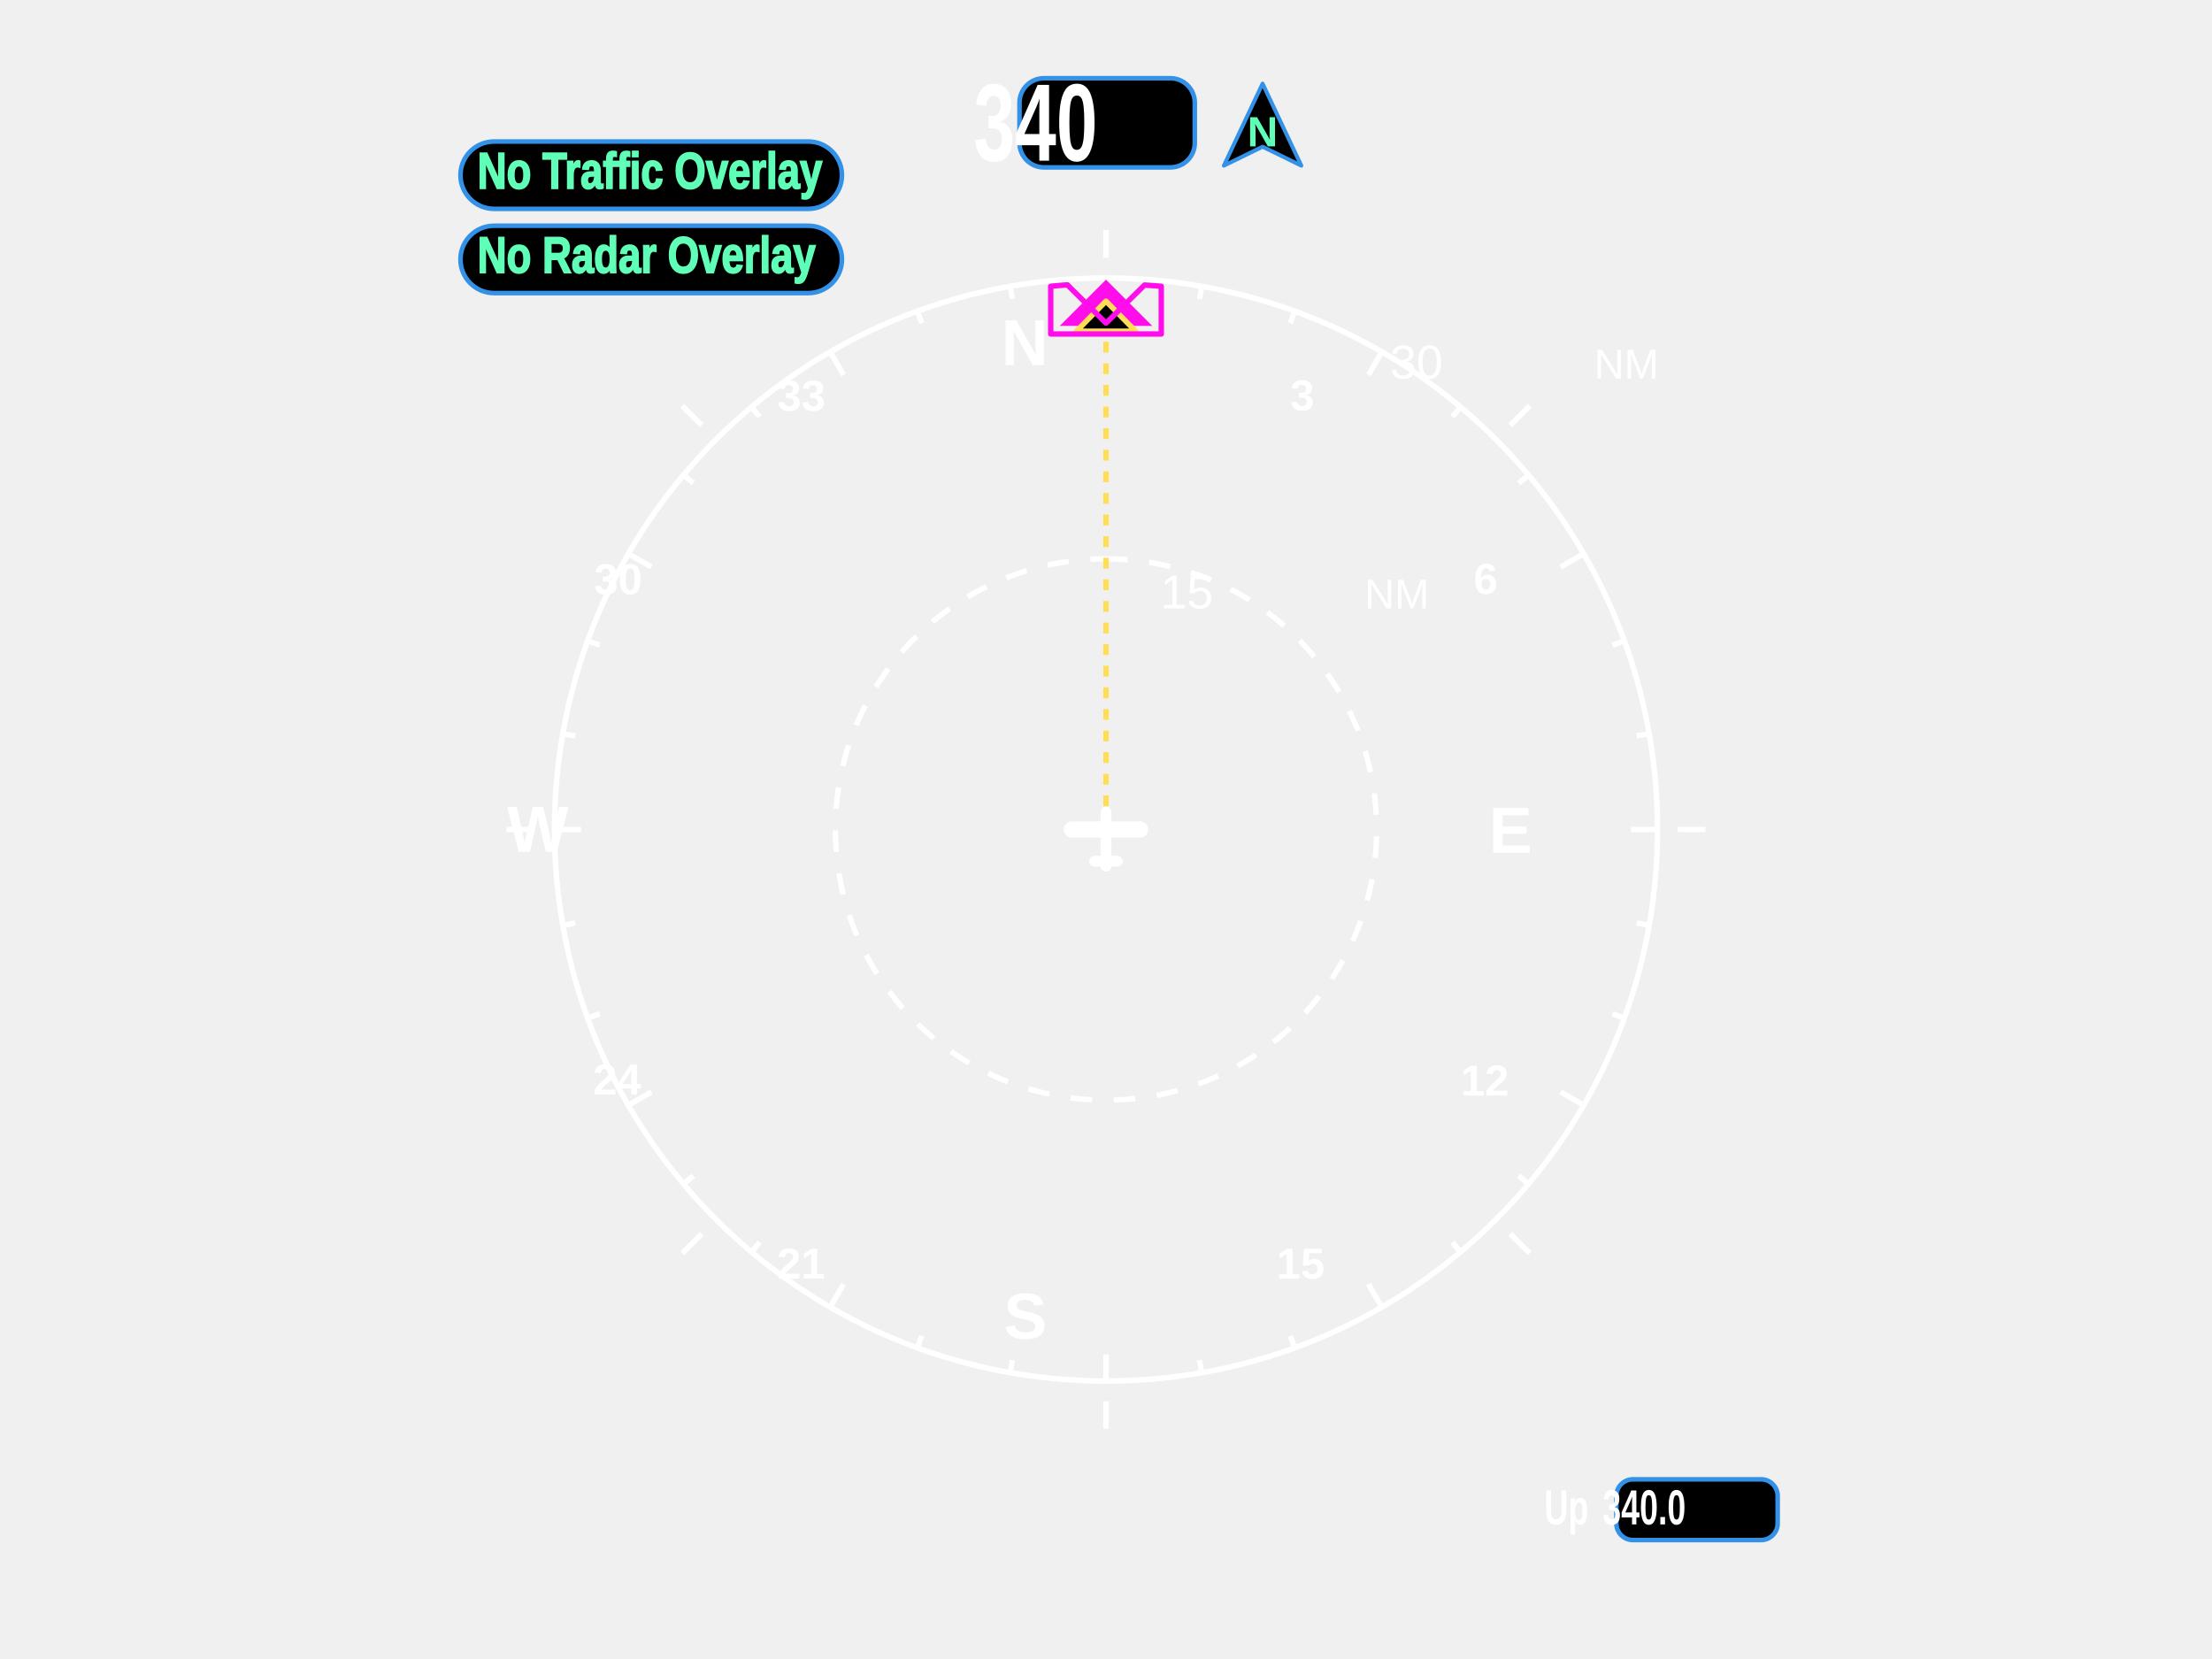
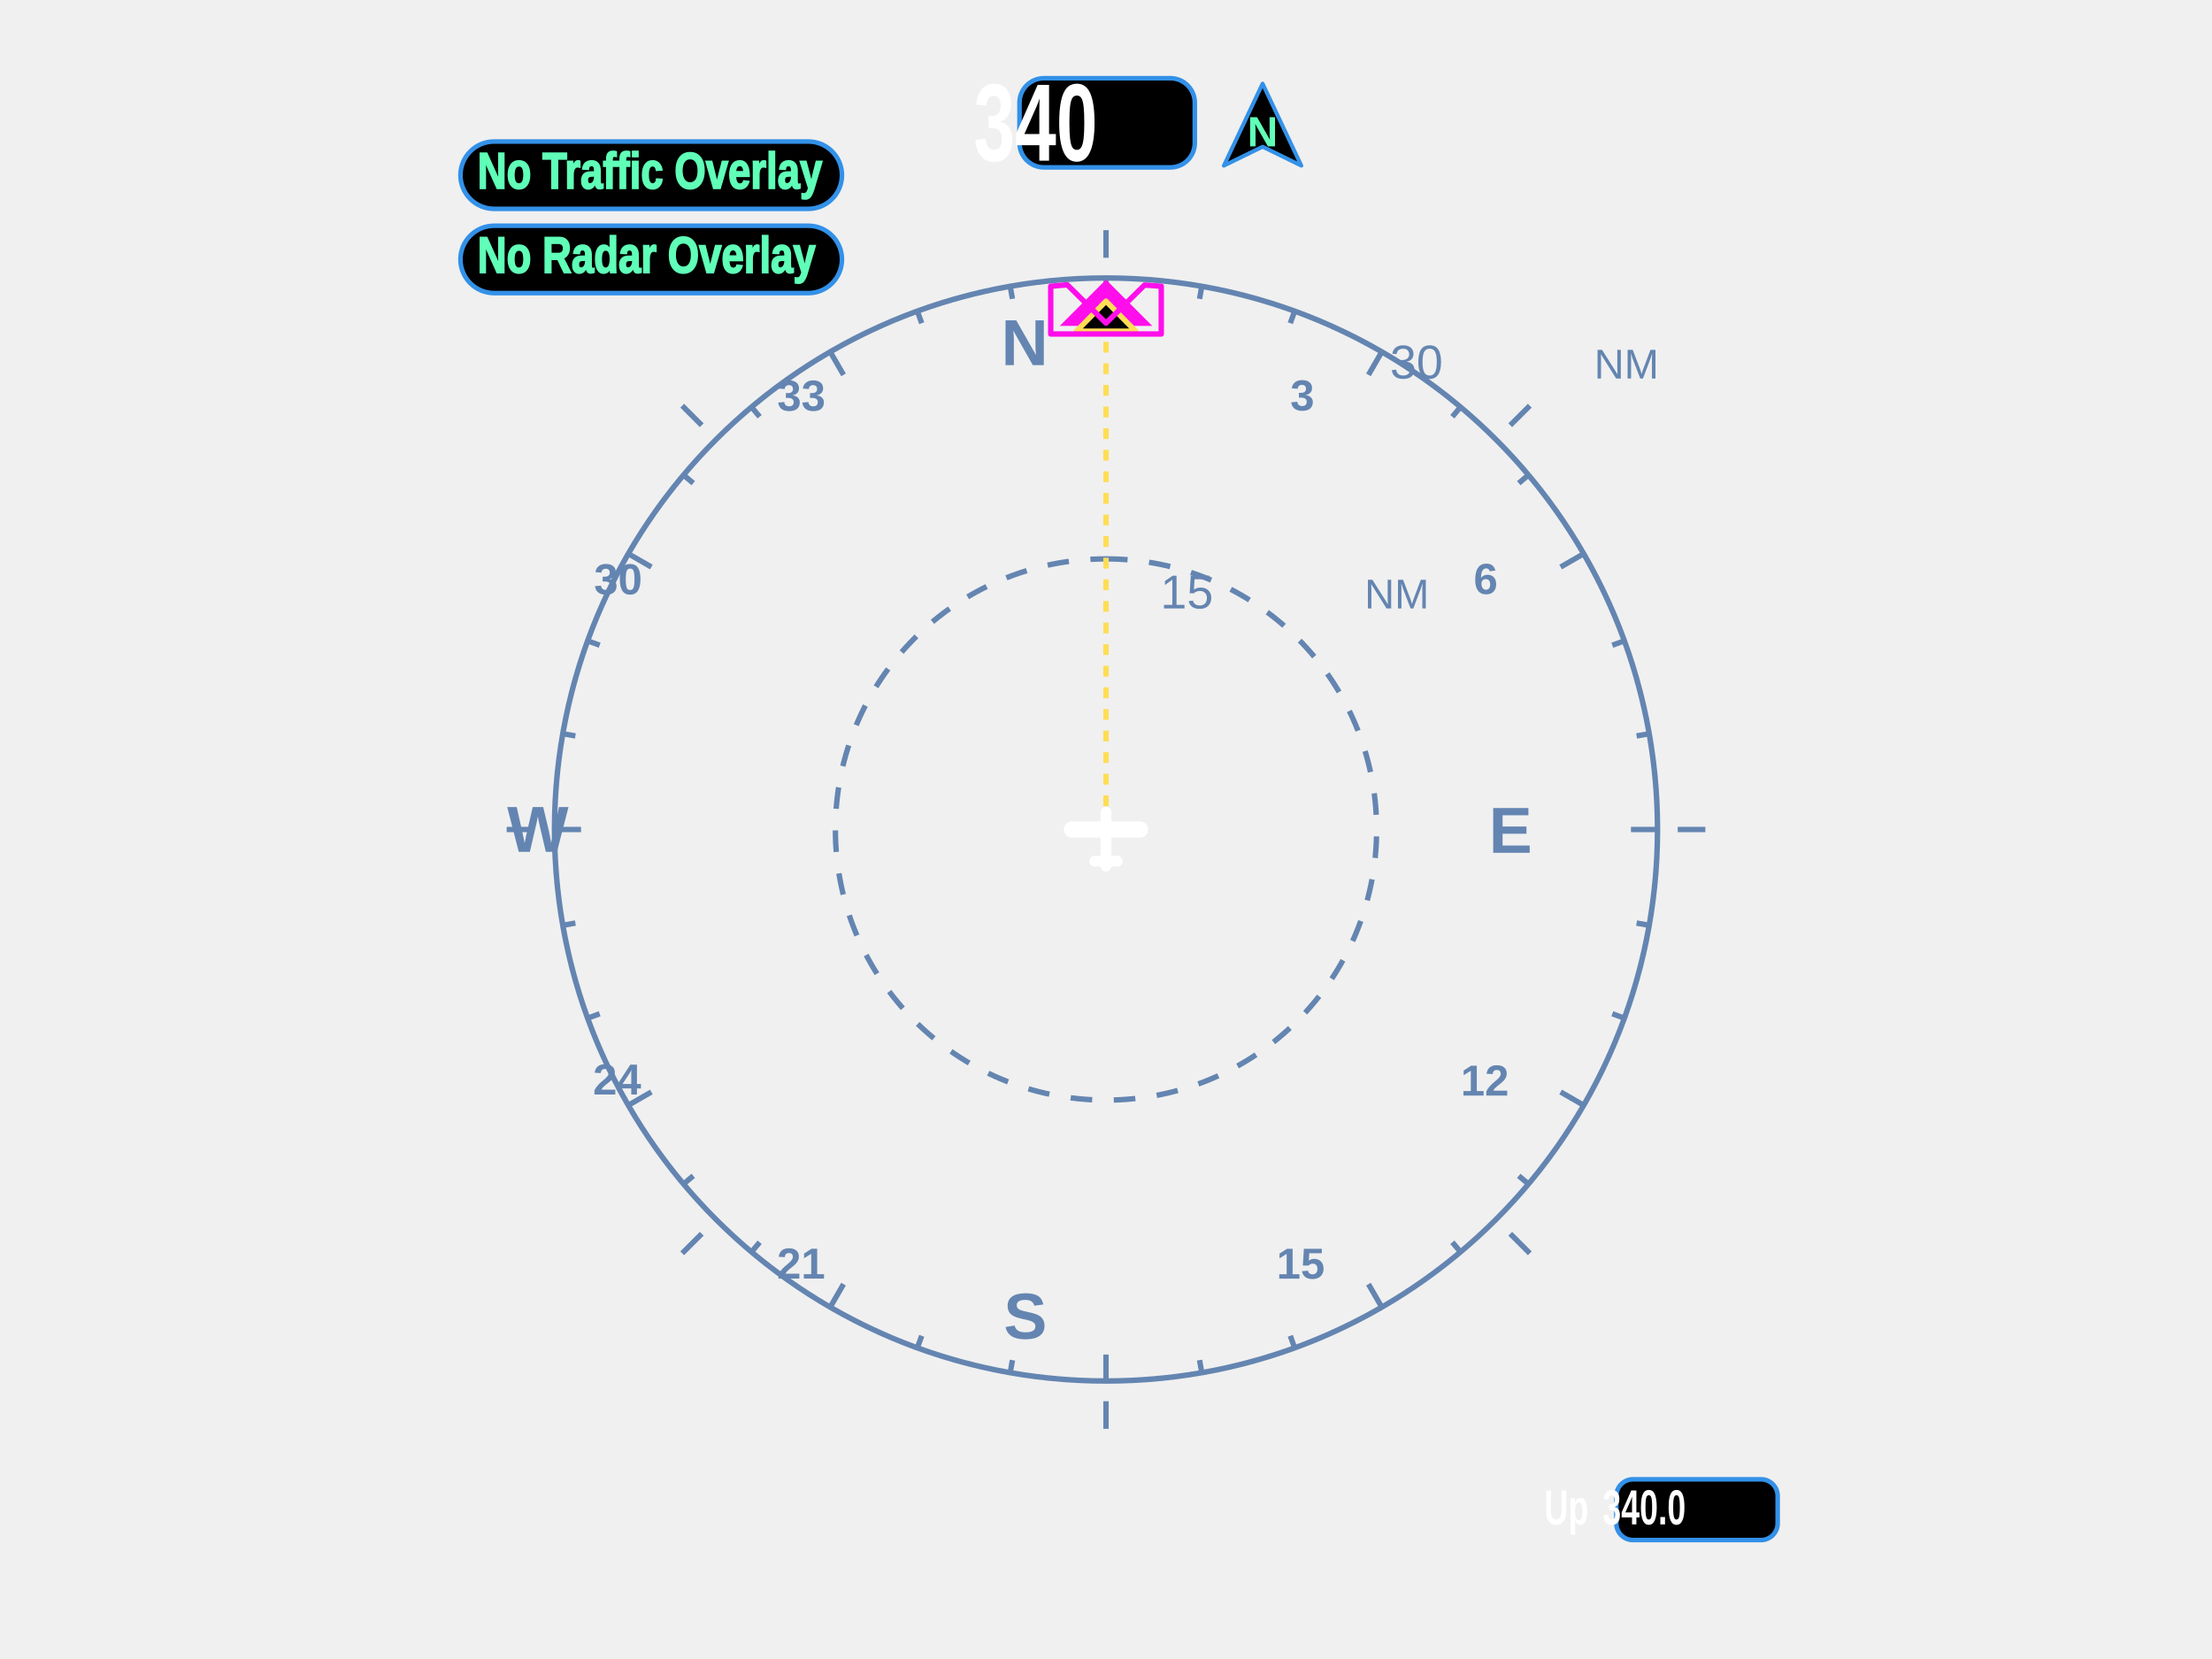
<svg xmlns="http://www.w3.org/2000/svg" width="2048" height="1536" id="svg2" version="1.1">
  <defs id="defs4" />
-   <g id="layer5">
+   <g id="layer5" style="display:inline">
    <g style="display:inline;stroke-width:5.088;stroke-miterlimit:4;stroke-dasharray:none" id="MovingMap_Compass" transform="matrix(0.982647,0,0,0.982647,17.76952,488.5724)">
      <g id="MovingMap_Compass_Rose" style="stroke-width:5.088;stroke-miterlimit:4;stroke-dasharray:none">
-         <path style="fill:none;stroke:#ffffff;stroke-width:5.088;stroke-linecap:butt;stroke-linejoin:miter;stroke-opacity:1;stroke-dasharray:20.353, 20.353;stroke-dashoffset:0;display:inline" d="m 1024,29.391 c 140.821,0 254.979,114.154 254.979,254.971 0,140.816 -114.158,254.971 -254.979,254.971 -140.821,0 -254.979,-114.155 -254.979,-254.971 0,-140.817 114.158,-254.971 254.979,-254.971 z" id="MovingMap_Compass_Mid" />
-         <path style="font-size:medium;font-style:normal;font-variant:normal;font-weight:normal;font-stretch:normal;text-indent:0;text-align:start;text-decoration:none;line-height:normal;letter-spacing:normal;word-spacing:normal;text-transform:none;direction:ltr;block-progression:tb;writing-mode:lr-tb;text-anchor:start;baseline-shift:baseline;color:#000000;fill:#ffffff;fill-opacity:1;stroke:none;stroke-width:0.862;marker:none;visibility:visible;display:inline;overflow:visible;enable-background:accumulate;font-family:Sans;-inkscape-font-specification:Sans" d="m 1024,254.844 c -283.351,0 -513.156,229.806 -513.156,513.156 0,283.351 229.805,513.156 513.156,513.156 283.351,0 513.156,-229.805 513.156,-513.156 0,-283.351 -229.805,-513.156 -513.156,-513.156 z m -2.5,5.094 0,22.031 5,0 0,-22.031 c 28.371,0.137 56.192,2.614 83.281,7.219 l -1.625,9.125 4.938,0.875 1.594,-9.156 c 27.778,5.003 54.771,12.273 80.781,21.594 l -3.188,8.781 4.688,1.719 3.187,-8.812 c 26.356,9.739 51.661,21.629 75.75,35.406 l -11.062,19.125 4.312,2.531 11.094,-19.156 c 24.157,14.135 47.038,30.203 68.438,48 l -5.938,7.062 3.812,3.188 5.938,-7.062 c 21.274,18.046 41.046,37.821 59.094,59.094 l -7.063,5.969 3.219,3.844 7.094,-5.938 c 17.795,21.4 33.867,44.279 48,68.438 l -19.156,11.031 2.469,4.344 19.156,-11.062 c 13.778,24.089 25.667,49.394 35.406,75.75 l -8.781,3.188 1.688,4.688 8.781,-3.188 c 9.321,26.01 16.59,53.004 21.594,80.781 l -9.156,1.594 0.844,4.938 9.156,-1.625 c 4.604,27.089 7.082,54.91 7.219,83.281 l -22.031,0 0,5 22.031,0 c -0.137,28.371 -2.614,56.192 -7.219,83.281 l -9.156,-1.625 -0.844,4.938 9.125,1.625 c -5.003,27.765 -12.246,54.751 -21.563,80.75 l -8.781,-3.219 -1.688,4.719 8.781,3.188 c -9.734,26.343 -21.606,51.64 -35.375,75.719 l -19.188,-11.031 -2.469,4.344 19.156,11.031 c -14.133,24.158 -30.205,47.037 -48,68.437 l -7.094,-5.937 -3.219,3.844 7.063,5.969 c -18.044,21.267 -37.826,41.02 -59.094,59.063 l -5.906,-7.063 -3.844,3.219 5.906,7.062 c -21.394,17.791 -44.256,33.869 -68.406,48 l -11.094,-19.156 -4.312,2.531 11.062,19.125 c -24.089,13.778 -49.394,25.667 -75.75,35.406 l -3.187,-8.813 -4.688,1.719 3.188,8.781 c -26.01,9.321 -53.004,16.59 -80.781,21.594 l -1.594,-9.156 -4.938,0.875 1.625,9.125 c -27.089,4.604 -54.91,7.082 -83.281,7.219 l 0,-22 -5,0 0,22 c -28.371,-0.137 -56.192,-2.614 -83.281,-7.219 l 1.625,-9.125 -4.938,-0.875 -1.594,9.156 c -27.778,-5.003 -54.771,-12.273 -80.781,-21.594 l 3.188,-8.781 -4.688,-1.719 -3.188,8.813 c -26.356,-9.739 -51.661,-21.629 -75.75,-35.406 l 11.062,-19.125 -4.312,-2.531 -11.094,19.156 c -24.15,-14.131 -47.012,-30.209 -68.406,-48 l 5.906,-7.062 -3.812,-3.219 -5.938,7.094 c -21.274,-18.046 -41.046,-37.821 -59.094,-59.094 l 7.062,-5.969 -3.219,-3.844 -7.094,5.937 c -17.795,-21.4 -33.867,-44.279 -48,-68.437 l 19.156,-11.031 -2.469,-4.344 -19.188,11.031 c -13.769,-24.078 -25.641,-49.376 -35.375,-75.719 l 8.781,-3.188 -1.688,-4.719 -8.781,3.219 c -9.317,-25.999 -16.559,-52.985 -21.562,-80.75 l 9.125,-1.625 -0.844,-4.938 -9.156,1.625 C 518.552,826.692 516.074,798.871 515.938,770.5 l 22.031,0 0,-5 -22.031,0 c 0.137,-28.371 2.614,-56.192 7.219,-83.281 l 9.156,1.625 0.844,-4.938 L 524,677.312 c 5.003,-27.778 12.273,-54.771 21.594,-80.781 l 8.781,3.188 1.688,-4.688 -8.781,-3.188 c 9.739,-26.356 21.629,-51.661 35.406,-75.75 l 19.156,11.062 2.469,-4.344 -19.156,-11.031 c 14.133,-24.158 30.205,-47.037 48,-68.438 l 7.094,5.938 3.219,-3.844 -7.062,-5.969 C 654.454,418.196 674.226,398.421 695.5,380.375 l 5.906,7.062 3.844,-3.188 -5.938,-7.062 c 21.399,-17.797 44.28,-33.865 68.438,-48 l 11.094,19.156 4.312,-2.531 -11.062,-19.125 c 24.089,-13.778 49.394,-25.667 75.75,-35.406 l 3.188,8.812 4.688,-1.719 -3.188,-8.781 C 878.542,280.273 905.535,273.003 933.312,268 l 1.594,9.156 4.938,-0.875 -1.625,-9.125 c 27.089,-4.604 54.91,-7.082 83.281,-7.219 z" transform="matrix(1.017659,0,0,1.017659,-18.08332,-497.2003)" id="path6111" />
-         <text id="MovingMap_Compass_N" y="-153.196" x="1024.024" style="font-size:61.3px;font-style:normal;font-variant:normal;font-weight:bold;font-stretch:normal;text-align:center;line-height:125%;letter-spacing:0px;word-spacing:0px;writing-mode:lr-tb;text-anchor:middle;fill:#ffffff;fill-opacity:1;stroke:none;font-family:Liberation Sans;-inkscape-font-specification:Liberation Sans Bold" xml:space="preserve">
+         <path style="fill:none;stroke:#6485b1;stroke-width:5.088;stroke-linecap:butt;stroke-linejoin:miter;stroke-opacity:1;stroke-dasharray:20.353, 20.353;stroke-dashoffset:0;display:inline" d="m 1024,29.391 c 140.821,0 254.979,114.154 254.979,254.971 0,140.816 -114.158,254.971 -254.979,254.971 -140.821,0 -254.979,-114.155 -254.979,-254.971 0,-140.817 114.158,-254.971 254.979,-254.971 z" id="MovingMap_Compass_Mid" />
+         <path style="font-size:medium;font-style:normal;font-variant:normal;font-weight:normal;font-stretch:normal;text-indent:0;text-align:start;text-decoration:none;line-height:normal;letter-spacing:normal;word-spacing:normal;text-transform:none;direction:ltr;block-progression:tb;writing-mode:lr-tb;text-anchor:start;baseline-shift:baseline;color:#000000;fill:#6485b1;fill-opacity:1;stroke:none;stroke-width:0.862;marker:none;visibility:visible;display:inline;overflow:visible;enable-background:accumulate;font-family:Sans;-inkscape-font-specification:Sans" d="m 1024,254.844 c -283.351,0 -513.156,229.806 -513.156,513.156 0,283.351 229.805,513.156 513.156,513.156 283.351,0 513.156,-229.805 513.156,-513.156 0,-283.351 -229.805,-513.156 -513.156,-513.156 z m -2.5,5.094 0,22.031 5,0 0,-22.031 c 28.371,0.137 56.192,2.614 83.281,7.219 l -1.625,9.125 4.938,0.875 1.594,-9.156 c 27.778,5.003 54.771,12.273 80.781,21.594 l -3.188,8.781 4.688,1.719 3.187,-8.812 c 26.356,9.739 51.661,21.629 75.75,35.406 l -11.062,19.125 4.312,2.531 11.094,-19.156 c 24.157,14.135 47.038,30.203 68.438,48 l -5.938,7.062 3.812,3.188 5.938,-7.062 c 21.274,18.046 41.046,37.821 59.094,59.094 l -7.063,5.969 3.219,3.844 7.094,-5.938 c 17.795,21.4 33.867,44.279 48,68.438 l -19.156,11.031 2.469,4.344 19.156,-11.062 c 13.778,24.089 25.667,49.394 35.406,75.75 l -8.781,3.188 1.688,4.688 8.781,-3.188 c 9.321,26.01 16.59,53.004 21.594,80.781 l -9.156,1.594 0.844,4.938 9.156,-1.625 c 4.604,27.089 7.082,54.91 7.219,83.281 l -22.031,0 0,5 22.031,0 c -0.137,28.371 -2.614,56.192 -7.219,83.281 l -9.156,-1.625 -0.844,4.938 9.125,1.625 c -5.003,27.765 -12.246,54.751 -21.563,80.75 l -8.781,-3.219 -1.688,4.719 8.781,3.188 c -9.734,26.343 -21.606,51.64 -35.375,75.719 l -19.188,-11.031 -2.469,4.344 19.156,11.031 c -14.133,24.158 -30.205,47.037 -48,68.437 l -7.094,-5.937 -3.219,3.844 7.063,5.969 c -18.044,21.267 -37.826,41.02 -59.094,59.063 l -5.906,-7.063 -3.844,3.219 5.906,7.062 c -21.394,17.791 -44.256,33.869 -68.406,48 l -11.094,-19.156 -4.312,2.531 11.062,19.125 c -24.089,13.778 -49.394,25.667 -75.75,35.406 l -3.187,-8.813 -4.688,1.719 3.188,8.781 c -26.01,9.321 -53.004,16.59 -80.781,21.594 l -1.594,-9.156 -4.938,0.875 1.625,9.125 c -27.089,4.604 -54.91,7.082 -83.281,7.219 l 0,-22 -5,0 0,22 c -28.371,-0.137 -56.192,-2.614 -83.281,-7.219 l 1.625,-9.125 -4.938,-0.875 -1.594,9.156 c -27.778,-5.003 -54.771,-12.273 -80.781,-21.594 l 3.188,-8.781 -4.688,-1.719 -3.188,8.813 c -26.356,-9.739 -51.661,-21.629 -75.75,-35.406 l 11.062,-19.125 -4.312,-2.531 -11.094,19.156 c -24.15,-14.131 -47.012,-30.209 -68.406,-48 l 5.906,-7.062 -3.812,-3.219 -5.938,7.094 c -21.274,-18.046 -41.046,-37.821 -59.094,-59.094 l 7.062,-5.969 -3.219,-3.844 -7.094,5.937 c -17.795,-21.4 -33.867,-44.279 -48,-68.437 l 19.156,-11.031 -2.469,-4.344 -19.188,11.031 c -13.769,-24.078 -25.641,-49.376 -35.375,-75.719 l 8.781,-3.188 -1.688,-4.719 -8.781,3.219 c -9.317,-25.999 -16.559,-52.985 -21.562,-80.75 l 9.125,-1.625 -0.844,-4.938 -9.156,1.625 C 518.552,826.692 516.074,798.871 515.938,770.5 l 22.031,0 0,-5 -22.031,0 c 0.137,-28.371 2.614,-56.192 7.219,-83.281 l 9.156,1.625 0.844,-4.938 L 524,677.312 c 5.003,-27.778 12.273,-54.771 21.594,-80.781 l 8.781,3.188 1.688,-4.688 -8.781,-3.188 c 9.739,-26.356 21.629,-51.661 35.406,-75.75 l 19.156,11.062 2.469,-4.344 -19.156,-11.031 c 14.133,-24.158 30.205,-47.037 48,-68.438 l 7.094,5.938 3.219,-3.844 -7.062,-5.969 C 654.454,418.196 674.226,398.421 695.5,380.375 l 5.906,7.062 3.844,-3.188 -5.938,-7.062 c 21.399,-17.797 44.28,-33.865 68.438,-48 l 11.094,19.156 4.312,-2.531 -11.062,-19.125 c 24.089,-13.778 49.394,-25.667 75.75,-35.406 l 3.188,8.812 4.688,-1.719 -3.188,-8.781 C 878.542,280.273 905.535,273.003 933.312,268 l 1.594,9.156 4.938,-0.875 -1.625,-9.125 c 27.089,-4.604 54.91,-7.082 83.281,-7.219 z" transform="matrix(1.017659,0,0,1.017659,-18.08332,-497.2003)" id="path6111" />
+         <text id="MovingMap_Compass_N" y="-153.196" x="1024.024" style="font-size:61.3px;font-style:normal;font-variant:normal;font-weight:bold;font-stretch:normal;text-align:center;line-height:125%;letter-spacing:0px;word-spacing:0px;writing-mode:lr-tb;text-anchor:middle;fill:#6485b1;fill-opacity:1;stroke:none;font-family:Liberation Sans;-inkscape-font-specification:Liberation Sans Bold" xml:space="preserve">
          <tspan y="-153.196" x="1024.024" id="tspan6189">N</tspan>
        </text>
-         <text xml:space="preserve" style="font-size:40.867px;font-style:normal;font-variant:normal;font-weight:bold;font-stretch:normal;text-align:center;line-height:125%;letter-spacing:0px;word-spacing:0px;writing-mode:lr-tb;text-anchor:middle;fill:#ffffff;fill-opacity:1;stroke:none;font-family:Liberation Sans;-inkscape-font-specification:Liberation Sans Bold" x="788.044" y="-110.261" id="MovingMap_Compass_330">
+         <text xml:space="preserve" style="font-size:40.867px;font-style:normal;font-variant:normal;font-weight:bold;font-stretch:normal;text-align:center;line-height:125%;letter-spacing:0px;word-spacing:0px;writing-mode:lr-tb;text-anchor:middle;fill:#6485b1;fill-opacity:1;stroke:none;font-family:Liberation Sans;-inkscape-font-specification:Liberation Sans Bold" x="788.044" y="-110.261" id="MovingMap_Compass_330">
          <tspan id="tspan6193" x="788.044" y="-110.261">33</tspan>
        </text>
-         <text id="MovingMap_Compass_300" y="62.716" x="615.4" style="font-size:40.867px;font-style:normal;font-variant:normal;font-weight:bold;font-stretch:normal;text-align:center;line-height:125%;letter-spacing:0px;word-spacing:0px;writing-mode:lr-tb;text-anchor:middle;fill:#ffffff;fill-opacity:1;stroke:none;font-family:Liberation Sans;-inkscape-font-specification:Liberation Sans Bold" xml:space="preserve">
+         <text id="MovingMap_Compass_300" y="62.716" x="615.4" style="font-size:40.867px;font-style:normal;font-variant:normal;font-weight:bold;font-stretch:normal;text-align:center;line-height:125%;letter-spacing:0px;word-spacing:0px;writing-mode:lr-tb;text-anchor:middle;fill:#6485b1;fill-opacity:1;stroke:none;font-family:Liberation Sans;-inkscape-font-specification:Liberation Sans Bold" xml:space="preserve">
          <tspan y="62.716" x="615.4" id="tspan6197">30</tspan>
        </text>
-         <text id="MovingMap_Compass_240" y="534.071" x="614.389" style="font-size:40.867px;font-style:normal;font-variant:normal;font-weight:bold;font-stretch:normal;text-align:center;line-height:125%;letter-spacing:0px;word-spacing:0px;writing-mode:lr-tb;text-anchor:middle;fill:#ffffff;fill-opacity:1;stroke:none;font-family:Liberation Sans;-inkscape-font-specification:Liberation Sans Bold" xml:space="preserve">
+         <text id="MovingMap_Compass_240" y="534.071" x="614.389" style="font-size:40.867px;font-style:normal;font-variant:normal;font-weight:bold;font-stretch:normal;text-align:center;line-height:125%;letter-spacing:0px;word-spacing:0px;writing-mode:lr-tb;text-anchor:middle;fill:#6485b1;fill-opacity:1;stroke:none;font-family:Liberation Sans;-inkscape-font-specification:Liberation Sans Bold" xml:space="preserve">
          <tspan y="534.071" x="614.389" id="tspan6205">24</tspan>
        </text>
-         <text xml:space="preserve" style="font-size:40.867px;font-style:normal;font-variant:normal;font-weight:bold;font-stretch:normal;text-align:center;line-height:125%;letter-spacing:0px;word-spacing:0px;writing-mode:lr-tb;text-anchor:middle;fill:#ffffff;fill-opacity:1;stroke:none;font-family:Liberation Sans;-inkscape-font-specification:Liberation Sans Bold" x="787.803" y="707.488" id="MovingMap_Compass_210">
+         <text xml:space="preserve" style="font-size:40.867px;font-style:normal;font-variant:normal;font-weight:bold;font-stretch:normal;text-align:center;line-height:125%;letter-spacing:0px;word-spacing:0px;writing-mode:lr-tb;text-anchor:middle;fill:#6485b1;fill-opacity:1;stroke:none;font-family:Liberation Sans;-inkscape-font-specification:Liberation Sans Bold" x="787.803" y="707.488" id="MovingMap_Compass_210">
          <tspan id="tspan6209" x="787.803" y="707.488">21</tspan>
        </text>
-         <text xml:space="preserve" style="font-size:40.867px;font-style:normal;font-variant:normal;font-weight:bold;font-stretch:normal;text-align:center;line-height:125%;letter-spacing:0px;word-spacing:0px;writing-mode:lr-tb;text-anchor:middle;fill:#ffffff;fill-opacity:1;stroke:none;font-family:Liberation Sans;-inkscape-font-specification:Liberation Sans Bold" x="1258.495" y="707.543" id="MovingMap_Compass_150">
+         <text xml:space="preserve" style="font-size:40.867px;font-style:normal;font-variant:normal;font-weight:bold;font-stretch:normal;text-align:center;line-height:125%;letter-spacing:0px;word-spacing:0px;writing-mode:lr-tb;text-anchor:middle;fill:#6485b1;fill-opacity:1;stroke:none;font-family:Liberation Sans;-inkscape-font-specification:Liberation Sans Bold" x="1258.495" y="707.543" id="MovingMap_Compass_150">
          <tspan id="tspan6217" x="1258.495" y="707.543">15</tspan>
        </text>
-         <text id="MovingMap_Compass_120" y="535.02" x="1432.015" style="font-size:40.867px;font-style:normal;font-variant:normal;font-weight:bold;font-stretch:normal;text-align:center;line-height:125%;letter-spacing:0px;word-spacing:0px;writing-mode:lr-tb;text-anchor:middle;fill:#ffffff;fill-opacity:1;stroke:none;font-family:Liberation Sans;-inkscape-font-specification:Liberation Sans Bold" xml:space="preserve">
+         <text id="MovingMap_Compass_120" y="535.02" x="1432.015" style="font-size:40.867px;font-style:normal;font-variant:normal;font-weight:bold;font-stretch:normal;text-align:center;line-height:125%;letter-spacing:0px;word-spacing:0px;writing-mode:lr-tb;text-anchor:middle;fill:#6485b1;fill-opacity:1;stroke:none;font-family:Liberation Sans;-inkscape-font-specification:Liberation Sans Bold" xml:space="preserve">
          <tspan y="535.02" x="1432.015" id="tspan6221">12</tspan>
        </text>
-         <text id="MovingMap_Compass_060" y="62.422" x="1432.827" style="font-size:40.867px;font-style:normal;font-variant:normal;font-weight:bold;font-stretch:normal;text-align:center;line-height:125%;letter-spacing:0px;word-spacing:0px;writing-mode:lr-tb;text-anchor:middle;fill:#ffffff;fill-opacity:1;stroke:none;font-family:Liberation Sans;-inkscape-font-specification:Liberation Sans Bold" xml:space="preserve">
+         <text id="MovingMap_Compass_060" y="62.422" x="1432.827" style="font-size:40.867px;font-style:normal;font-variant:normal;font-weight:bold;font-stretch:normal;text-align:center;line-height:125%;letter-spacing:0px;word-spacing:0px;writing-mode:lr-tb;text-anchor:middle;fill:#6485b1;fill-opacity:1;stroke:none;font-family:Liberation Sans;-inkscape-font-specification:Liberation Sans Bold" xml:space="preserve">
          <tspan y="62.422" x="1432.827" id="tspan6229">6</tspan>
        </text>
-         <text xml:space="preserve" style="font-size:40.867px;font-style:normal;font-variant:normal;font-weight:bold;font-stretch:normal;text-align:center;line-height:125%;letter-spacing:0px;word-spacing:0px;writing-mode:lr-tb;text-anchor:middle;fill:#ffffff;fill-opacity:1;stroke:none;font-family:Liberation Sans;-inkscape-font-specification:Liberation Sans Bold" x="1260.073" y="-110.516" id="MovingMap_Compass_030">
+         <text xml:space="preserve" style="font-size:40.867px;font-style:normal;font-variant:normal;font-weight:bold;font-stretch:normal;text-align:center;line-height:125%;letter-spacing:0px;word-spacing:0px;writing-mode:lr-tb;text-anchor:middle;fill:#6485b1;fill-opacity:1;stroke:none;font-family:Liberation Sans;-inkscape-font-specification:Liberation Sans Bold" x="1260.073" y="-110.516" id="MovingMap_Compass_030">
          <tspan id="tspan6233" x="1260.073" y="-110.516">3</tspan>
        </text>
-         <text xml:space="preserve" style="font-size:61.3px;font-style:normal;font-variant:normal;font-weight:bold;font-stretch:normal;text-align:center;line-height:125%;letter-spacing:0px;word-spacing:0px;writing-mode:lr-tb;text-anchor:middle;fill:#ffffff;fill-opacity:1;stroke:none;font-family:Liberation Sans;-inkscape-font-specification:Liberation Sans Bold" x="565.335" y="305.404" id="MovingMap_Compass_W">
+         <text xml:space="preserve" style="font-size:61.3px;font-style:normal;font-variant:normal;font-weight:bold;font-stretch:normal;text-align:center;line-height:125%;letter-spacing:0px;word-spacing:0px;writing-mode:lr-tb;text-anchor:middle;fill:#6485b1;fill-opacity:1;stroke:none;font-family:Liberation Sans;-inkscape-font-specification:Liberation Sans Bold" x="565.335" y="305.404" id="MovingMap_Compass_W">
          <tspan id="tspan7160" x="565.335" y="305.404">W</tspan>
        </text>
-         <text id="MovingMap_Compass_S" y="764.123" x="1024.653" style="font-size:61.3px;font-style:normal;font-variant:normal;font-weight:bold;font-stretch:normal;text-align:center;line-height:125%;letter-spacing:0px;word-spacing:0px;writing-mode:lr-tb;text-anchor:middle;fill:#ffffff;fill-opacity:1;stroke:none;font-family:Liberation Sans;-inkscape-font-specification:Liberation Sans Bold" xml:space="preserve">
+         <text id="MovingMap_Compass_S" y="764.123" x="1024.653" style="font-size:61.3px;font-style:normal;font-variant:normal;font-weight:bold;font-stretch:normal;text-align:center;line-height:125%;letter-spacing:0px;word-spacing:0px;writing-mode:lr-tb;text-anchor:middle;fill:#6485b1;fill-opacity:1;stroke:none;font-family:Liberation Sans;-inkscape-font-specification:Liberation Sans Bold" xml:space="preserve">
          <tspan y="764.123" x="1024.653" id="tspan7164">S</tspan>
        </text>
-         <text xml:space="preserve" style="font-size:61.3px;font-style:normal;font-variant:normal;font-weight:bold;font-stretch:normal;text-align:center;line-height:125%;letter-spacing:0px;word-spacing:0px;writing-mode:lr-tb;text-anchor:middle;fill:#ffffff;fill-opacity:1;stroke:none;font-family:Liberation Sans;-inkscape-font-specification:Liberation Sans Bold" x="1481.816" y="306.302" id="MovingMap_Compass_E">
+         <text xml:space="preserve" style="font-size:61.3px;font-style:normal;font-variant:normal;font-weight:bold;font-stretch:normal;text-align:center;line-height:125%;letter-spacing:0px;word-spacing:0px;writing-mode:lr-tb;text-anchor:middle;fill:#6485b1;fill-opacity:1;stroke:none;font-family:Liberation Sans;-inkscape-font-specification:Liberation Sans Bold" x="1481.816" y="306.302" id="MovingMap_Compass_E">
          <tspan id="tspan7168" x="1481.816" y="306.302">E</tspan>
        </text>
      </g>
      <g transform="translate(-1.066527,-7.323471)" id="MovingMap_Range" style="stroke-width:5.088;stroke-miterlimit:4;stroke-dasharray:none">
        <g transform="matrix(1.4,0,0,1.4,-494.5996,-41.27638)" id="g7197" style="stroke-width:3.634;stroke-miterlimit:4;stroke-dasharray:none">
-           <text id="MovingMap_Range_Mid" y="89.043" x="1255.462" style="font-size:32px;font-style:normal;font-variant:normal;font-weight:normal;font-stretch:normal;text-align:end;line-height:125%;letter-spacing:0px;word-spacing:0px;writing-mode:lr-tb;text-anchor:end;fill:#ffffff;fill-opacity:1;stroke:none;font-family:Liberation Sans;-inkscape-font-specification:Liberation Sans;stroke-width:3.634;stroke-miterlimit:4;stroke-dasharray:none" xml:space="preserve">
+           <text id="MovingMap_Range_Mid" y="89.043" x="1255.462" style="font-size:32px;font-style:normal;font-variant:normal;font-weight:normal;font-stretch:normal;text-align:end;line-height:125%;letter-spacing:0px;word-spacing:0px;writing-mode:lr-tb;text-anchor:end;fill:#6485b1;fill-opacity:1;stroke:none;font-family:Liberation Sans;-inkscape-font-specification:Liberation Sans" xml:space="preserve">
            <tspan y="89.043" x="1255.462" id="tspan6139">15</tspan>
          </text>
-           <text xml:space="preserve" style="font-size:28px;font-style:normal;font-variant:normal;font-weight:normal;font-stretch:normal;text-align:start;line-height:125%;letter-spacing:0px;word-spacing:0px;writing-mode:lr-tb;text-anchor:start;fill:#ffffff;fill-opacity:1;stroke:none;font-family:Liberation Sans;-inkscape-font-specification:Liberation Sans;stroke-width:3.634;stroke-miterlimit:4;stroke-dasharray:none" x="1259.462" y="89.043" id="text6141">
+           <text xml:space="preserve" style="font-size:28px;font-style:normal;font-variant:normal;font-weight:normal;font-stretch:normal;text-align:start;line-height:125%;letter-spacing:0px;word-spacing:0px;writing-mode:lr-tb;text-anchor:start;fill:#6485b1;fill-opacity:1;stroke:none;font-family:Liberation Sans;-inkscape-font-specification:Liberation Sans" x="1259.462" y="89.043" id="text6141">
            <tspan id="tspan6143" x="1259.462" y="89.043">NM</tspan>
          </text>
        </g>
        <g transform="matrix(1.4,0,0,1.4,-558.7603,-2.065433)" id="g7203" style="stroke-width:3.634;stroke-miterlimit:4;stroke-dasharray:none">
-           <text xml:space="preserve" style="font-size:32px;font-style:normal;font-variant:normal;font-weight:normal;font-stretch:normal;text-align:end;line-height:125%;letter-spacing:0px;word-spacing:0px;writing-mode:lr-tb;text-anchor:end;fill:#ffffff;fill-opacity:1;stroke:none;font-family:Liberation Sans;-inkscape-font-specification:Liberation Sans" x="1455.835" y="-93.709" id="MovingMap_Range_Max">
+           <text xml:space="preserve" style="font-size:32px;font-style:normal;font-variant:normal;font-weight:normal;font-stretch:normal;text-align:end;line-height:125%;letter-spacing:0px;word-spacing:0px;writing-mode:lr-tb;text-anchor:end;fill:#6485b1;fill-opacity:1;stroke:none;font-family:Liberation Sans;-inkscape-font-specification:Liberation Sans" x="1455.835" y="-93.709" id="MovingMap_Range_Max">
            <tspan id="tspan6147" x="1455.835" y="-93.709">30</tspan>
          </text>
-           <text id="text6149" y="-93.709" x="1459.835" style="font-size:28px;font-style:normal;font-variant:normal;font-weight:normal;font-stretch:normal;text-align:start;line-height:125%;letter-spacing:0px;word-spacing:0px;writing-mode:lr-tb;text-anchor:start;fill:#ffffff;fill-opacity:1;stroke:none;font-family:Liberation Sans;-inkscape-font-specification:Liberation Sans" xml:space="preserve">
+           <text id="text6149" y="-93.709" x="1459.835" style="font-size:28px;font-style:normal;font-variant:normal;font-weight:normal;font-stretch:normal;text-align:start;line-height:125%;letter-spacing:0px;word-spacing:0px;writing-mode:lr-tb;text-anchor:start;fill:#6485b1;fill-opacity:1;stroke:none;font-family:Liberation Sans;-inkscape-font-specification:Liberation Sans" xml:space="preserve">
            <tspan y="-93.709" x="1459.835" id="tspan6151">NM</tspan>
          </text>
        </g>
-         <path style="fill:none;stroke:#ffffff;stroke-width:5;stroke-linecap:square;stroke-linejoin:miter;stroke-miterlimit:4;stroke-opacity:1;stroke-dasharray:none" d="M 1024 213.094 L 1024 238.656 L 1024 213.094 z M 631.625 375.625 L 649.719 393.719 L 631.625 375.625 z M 1416.375 375.625 L 1398.281 393.719 L 1416.375 375.625 z M 469.094 768 L 494.656 768 L 469.094 768 z M 1553.344 768 L 1578.906 768 L 1553.344 768 z M 649.719 1142.281 L 631.625 1160.375 L 649.719 1142.281 z M 1398.281 1142.281 L 1416.375 1160.375 L 1398.281 1142.281 z M 1024 1297.344 L 1024 1322.906 L 1024 1297.344 z " transform="matrix(1.017659,0,0,1.017659,-17.01679,-489.8768)" id="path7266" />
+         <path style="fill:none;stroke:#6485b1;stroke-width:5;stroke-linecap:square;stroke-linejoin:miter;stroke-miterlimit:4;stroke-opacity:1;stroke-dasharray:none" d="m 1024,213.094 0,25.562 0,-25.562 z M 631.625,375.625 649.719,393.719 631.625,375.625 z m 784.75,0 -18.094,18.094 18.094,-18.094 z M 469.094,768 l 25.562,0 -25.562,0 z m 1084.25,0 25.562,0 -25.562,0 z m -903.625,374.281 -18.094,18.094 18.094,-18.094 z m 748.562,0 18.094,18.094 -18.094,-18.094 z M 1024,1297.344 l 0,25.562 0,-25.562 z" transform="matrix(1.017659,0,0,1.017659,-17.01679,-489.8768)" id="path7266" />
      </g>
      <g transform="translate(-1.066527,-7.323471)" id="MovingMap_Bug" style="stroke-width:5.088;stroke-miterlimit:4;stroke-dasharray:none">
        <path id="MovingMap_Bug_FMS" d="m 987.605,-185.343 74.922,0 -37.461,-37.461 z" style="color:#000000;fill:#ff0eeb;fill-opacity:1;fill-rule:nonzero;stroke:#ff0eeb;stroke-width:5.088;stroke-miterlimit:4;stroke-opacity:1;stroke-dasharray:none;marker:none;visibility:visible;display:inline;overflow:visible;enable-background:accumulate" />
        <g id="MovingMap_Bug_TRUE" style="stroke-width:5.088;stroke-miterlimit:4;stroke-dasharray:none">
          <path id="path4673" d="m 1025.067,290.099 c 0,-461.691 0,-463.399 0,-463.399 l 0,3.417" style="fill:#ffd42a;stroke:#ffdd55;stroke-width:5.088;stroke-linecap:butt;stroke-linejoin:miter;stroke-miterlimit:4;stroke-opacity:1;stroke-dasharray:10.177, 10.177;stroke-dashoffset:0;marker-start:none;marker-mid:none;marker-end:none" />
          <path id="path10943" d="m 1025.067,-206.117 -27.885,28.274 55.771,0 z" style="fill:#000000;stroke:#ffdd55;stroke-width:5.088;stroke-linecap:round;stroke-linejoin:round;stroke-miterlimit:4;stroke-opacity:1;stroke-dasharray:none" />
        </g>
        <path style="fill:none;stroke:#ff0eeb;stroke-width:5.088;stroke-linecap:butt;stroke-linejoin:round;stroke-miterlimit:4;stroke-opacity:1;stroke-dasharray:none" d="m 972.986,-220.16 15.636,-1.364 36.444,36.095 36.311,-35.882 15.769,1.151 0,44.977 -104.16,0 z" id="MovingMap_Bug_HDG" />
      </g>
    </g>
-     <g id="MovingMap_Plane" style="stroke-width:3;stroke-miterlimit:4;stroke-dasharray:none">
+     <g id="MovingMap_Plane" style="display:inline;stroke-width:3;stroke-miterlimit:4;stroke-dasharray:none">
      <path id="path3509" d="m 1024,751.83 0,50.17" style="fill:#00ff00;stroke:#ffffff;stroke-width:10;stroke-linecap:round;stroke-linejoin:miter;stroke-miterlimit:4;stroke-opacity:1;stroke-dasharray:none" />
      <path style="fill:#00ff00;stroke:#ffffff;stroke-width:15;stroke-linecap:round;stroke-linejoin:miter;stroke-miterlimit:4;stroke-opacity:1;stroke-dasharray:none" d="m 1055.534,768 -63.068,0" id="path3511" />
      <path id="path3881" d="m 1034.511,797.339 -21.023,0" style="fill:#00ff00;stroke:#ffffff;stroke-width:10;stroke-linecap:round;stroke-linejoin:miter;stroke-miterlimit:4;stroke-opacity:1;stroke-dasharray:none" />
    </g>
  </g>
  <g id="layer1" transform="translate(0,483.6378)" style="display:none" />
  <g id="layer4" style="display:none" />
  <g id="layer3" style="display:none" />
-   <g id="layer2">
+   <g id="layer2" style="display:inline">
    <g style="display:inline" id="MovingMap_Up" transform="translate(2.6983987e-6,473.6378)">
      <g transform="matrix(0.5412108,0,0,0.5412108,991.5726,336.8553)" id="MovingMap_Up_HDG">
        <rect ry="28.484" y="1033.121" x="932.974" height="103.926" width="275.988" id="rect4139-0-1-7-2-0" style="fill:#000000;fill-opacity:1;stroke:#3391e8;stroke-width:7.851;stroke-linecap:butt;stroke-linejoin:miter;stroke-miterlimit:4;stroke-opacity:1;stroke-dasharray:none;stroke-dashoffset:100;display:inline" />
        <text transform="scale(0.8208523,1.218246)" id="MovingMap_Up_HDG_DEG" y="911.32" x="1454.452" style="font-size:69.24px;font-style:normal;font-variant:normal;font-weight:bold;font-stretch:normal;text-align:end;line-height:125%;letter-spacing:0px;word-spacing:0px;writing-mode:lr-tb;text-anchor:end;fill:#ffffff;fill-opacity:1;stroke:none;display:inline;font-family:Liberation Sans;-inkscape-font-specification:Liberation Sans Bold" xml:space="preserve">
          <tspan id="HeadingText-7" y="911.32" x="1454.452">340.0</tspan>
        </text>
        <text xml:space="preserve" style="font-size:69.24px;font-style:normal;font-variant:normal;font-weight:bold;font-stretch:normal;text-align:end;line-height:125%;letter-spacing:0px;word-spacing:0px;writing-mode:lr-tb;text-anchor:end;fill:#ffffff;fill-opacity:1;stroke:none;display:inline;font-family:Liberation Sans;-inkscape-font-specification:Liberation Sans Bold" x="1251.864" y="911.32" id="text7322" transform="scale(0.8208523,1.218246)">
          <tspan x="1251.864" y="911.32" id="tspan7324">Up</tspan>
        </text>
      </g>
    </g>
    <g style="display:inline" id="MovingMap_Warning" transform="translate(-36,483.6378)">
      <g id="MovingMap_Warning1">
        <rect style="fill:#000000;fill-opacity:1;stroke:#3391e8;stroke-width:4.249;stroke-linecap:butt;stroke-linejoin:miter;stroke-miterlimit:4;stroke-opacity:1;stroke-dasharray:none;stroke-dashoffset:100;display:inline" id="rect4139-0-1-7-2-6" width="353.223" height="62.359" x="462.31" y="-352.625" ry="31.18" />
        <text xml:space="preserve" style="font-size:41.962px;font-style:normal;font-variant:normal;font-weight:bold;font-stretch:normal;text-align:start;line-height:125%;letter-spacing:0px;word-spacing:0px;writing-mode:lr-tb;text-anchor:start;fill:#60ffb8;fill-opacity:1;stroke:#60ffb8;stroke-width:1.358;stroke-opacity:1;display:inline;font-family:Liberation Sans;-inkscape-font-specification:Liberation Sans Bold" x="538.079" y="-274.796" id="MovingMap_Warning1_Label" transform="scale(0.8886273,1.125331)">
          <tspan style="font-size:41.962px;font-style:normal;font-variant:normal;font-weight:bold;font-stretch:normal;text-align:start;line-height:125%;writing-mode:lr-tb;text-anchor:start;stroke-width:1.358;font-family:Liberation Sans;-inkscape-font-specification:Liberation Sans Bold" x="538.079" y="-274.796" id="tspan11125-3">No Traffic Overlay</tspan>
        </text>
      </g>
      <g id="MovingMap_Warning2">
        <rect ry="31.18" y="-274.625" x="462.31" height="62.359" width="353.223" id="rect7087" style="fill:#000000;fill-opacity:1;stroke:#3391e8;stroke-width:4.249;stroke-linecap:butt;stroke-linejoin:miter;stroke-miterlimit:4;stroke-opacity:1;stroke-dasharray:none;stroke-dashoffset:100;display:inline" />
        <text transform="scale(0.8886273,1.125331)" id="MovingMap_Warning2_Label" y="-205.483" x="538.079" style="font-size:41.962px;font-style:normal;font-variant:normal;font-weight:bold;font-stretch:normal;text-align:start;line-height:125%;letter-spacing:0px;word-spacing:0px;writing-mode:lr-tb;text-anchor:start;fill:#60ffb8;fill-opacity:1;stroke:#60ffb8;stroke-width:1.358;stroke-opacity:1;display:inline;font-family:Liberation Sans;-inkscape-font-specification:Liberation Sans Bold" xml:space="preserve">
          <tspan id="tspan7032" y="-205.483" x="538.079" style="font-size:41.962px;font-style:normal;font-variant:normal;font-weight:bold;font-stretch:normal;text-align:start;line-height:125%;writing-mode:lr-tb;text-anchor:start;stroke-width:1.358;font-family:Liberation Sans;-inkscape-font-specification:Liberation Sans Bold">No Radar Overlay</tspan>
        </text>
      </g>
    </g>
    <g style="display:inline" id="MovingMap_HDG" transform="matrix(1.21,0,0,1.21,-213.2145,-1190.12)">
      <rect style="fill:#000000;fill-opacity:1;stroke:#3391e8;stroke-width:3.511;stroke-linecap:butt;stroke-linejoin:miter;stroke-miterlimit:4;stroke-opacity:1;stroke-dasharray:none;stroke-dashoffset:100;display:inline" id="rect4139-0-1-7-2" width="134.136" height="68.233" x="956.305" y="1043.424" ry="18.701" />
      <text xml:space="preserve" style="font-size:69.24px;font-style:normal;font-variant:normal;font-weight:bold;font-stretch:normal;text-align:center;line-height:125%;letter-spacing:0px;word-spacing:0px;writing-mode:lr-tb;text-anchor:middle;fill:#ffffff;fill-opacity:1;stroke:none;display:inline;font-family:Liberation Sans;-inkscape-font-specification:Sans Bold" x="1247.362" y="908.287" id="MovingMap_HDG_Value" transform="scale(0.8208523,1.218246)">
        <tspan x="1247.362" y="908.287" id="HeadingText">340</tspan>
      </text>
      <g id="MovingMap_Up_North" transform="matrix(0.9,0,0,0.9,100.8425,1399.133)">
        <path style="color:#000000;fill:#000000;fill-opacity:1;fill-rule:nonzero;stroke:#3391e8;stroke-width:3.333;stroke-linecap:round;stroke-linejoin:round;stroke-miterlimit:4;stroke-opacity:1;stroke-dashoffset:0;marker:none;visibility:visible;display:inline;overflow:visible;enable-background:accumulate" d="m 1157.186,-390.646 32.935,69.754 -32.935,-16.092 -32.935,16.092 z" id="path7328" />
        <text xml:space="preserve" style="font-size:36px;font-style:normal;font-variant:normal;font-weight:bold;font-stretch:normal;text-align:start;line-height:125%;letter-spacing:0px;word-spacing:0px;writing-mode:lr-tb;text-anchor:start;fill:#60ffb8;fill-opacity:1;stroke:none;font-family:Liberation Sans;-inkscape-font-specification:Liberation Sans Bold" x="1144.176" y="-337.328" id="text7331">
          <tspan id="tspan7333" x="1144.176" y="-337.328">N</tspan>
        </text>
      </g>
    </g>
  </g>
</svg>
